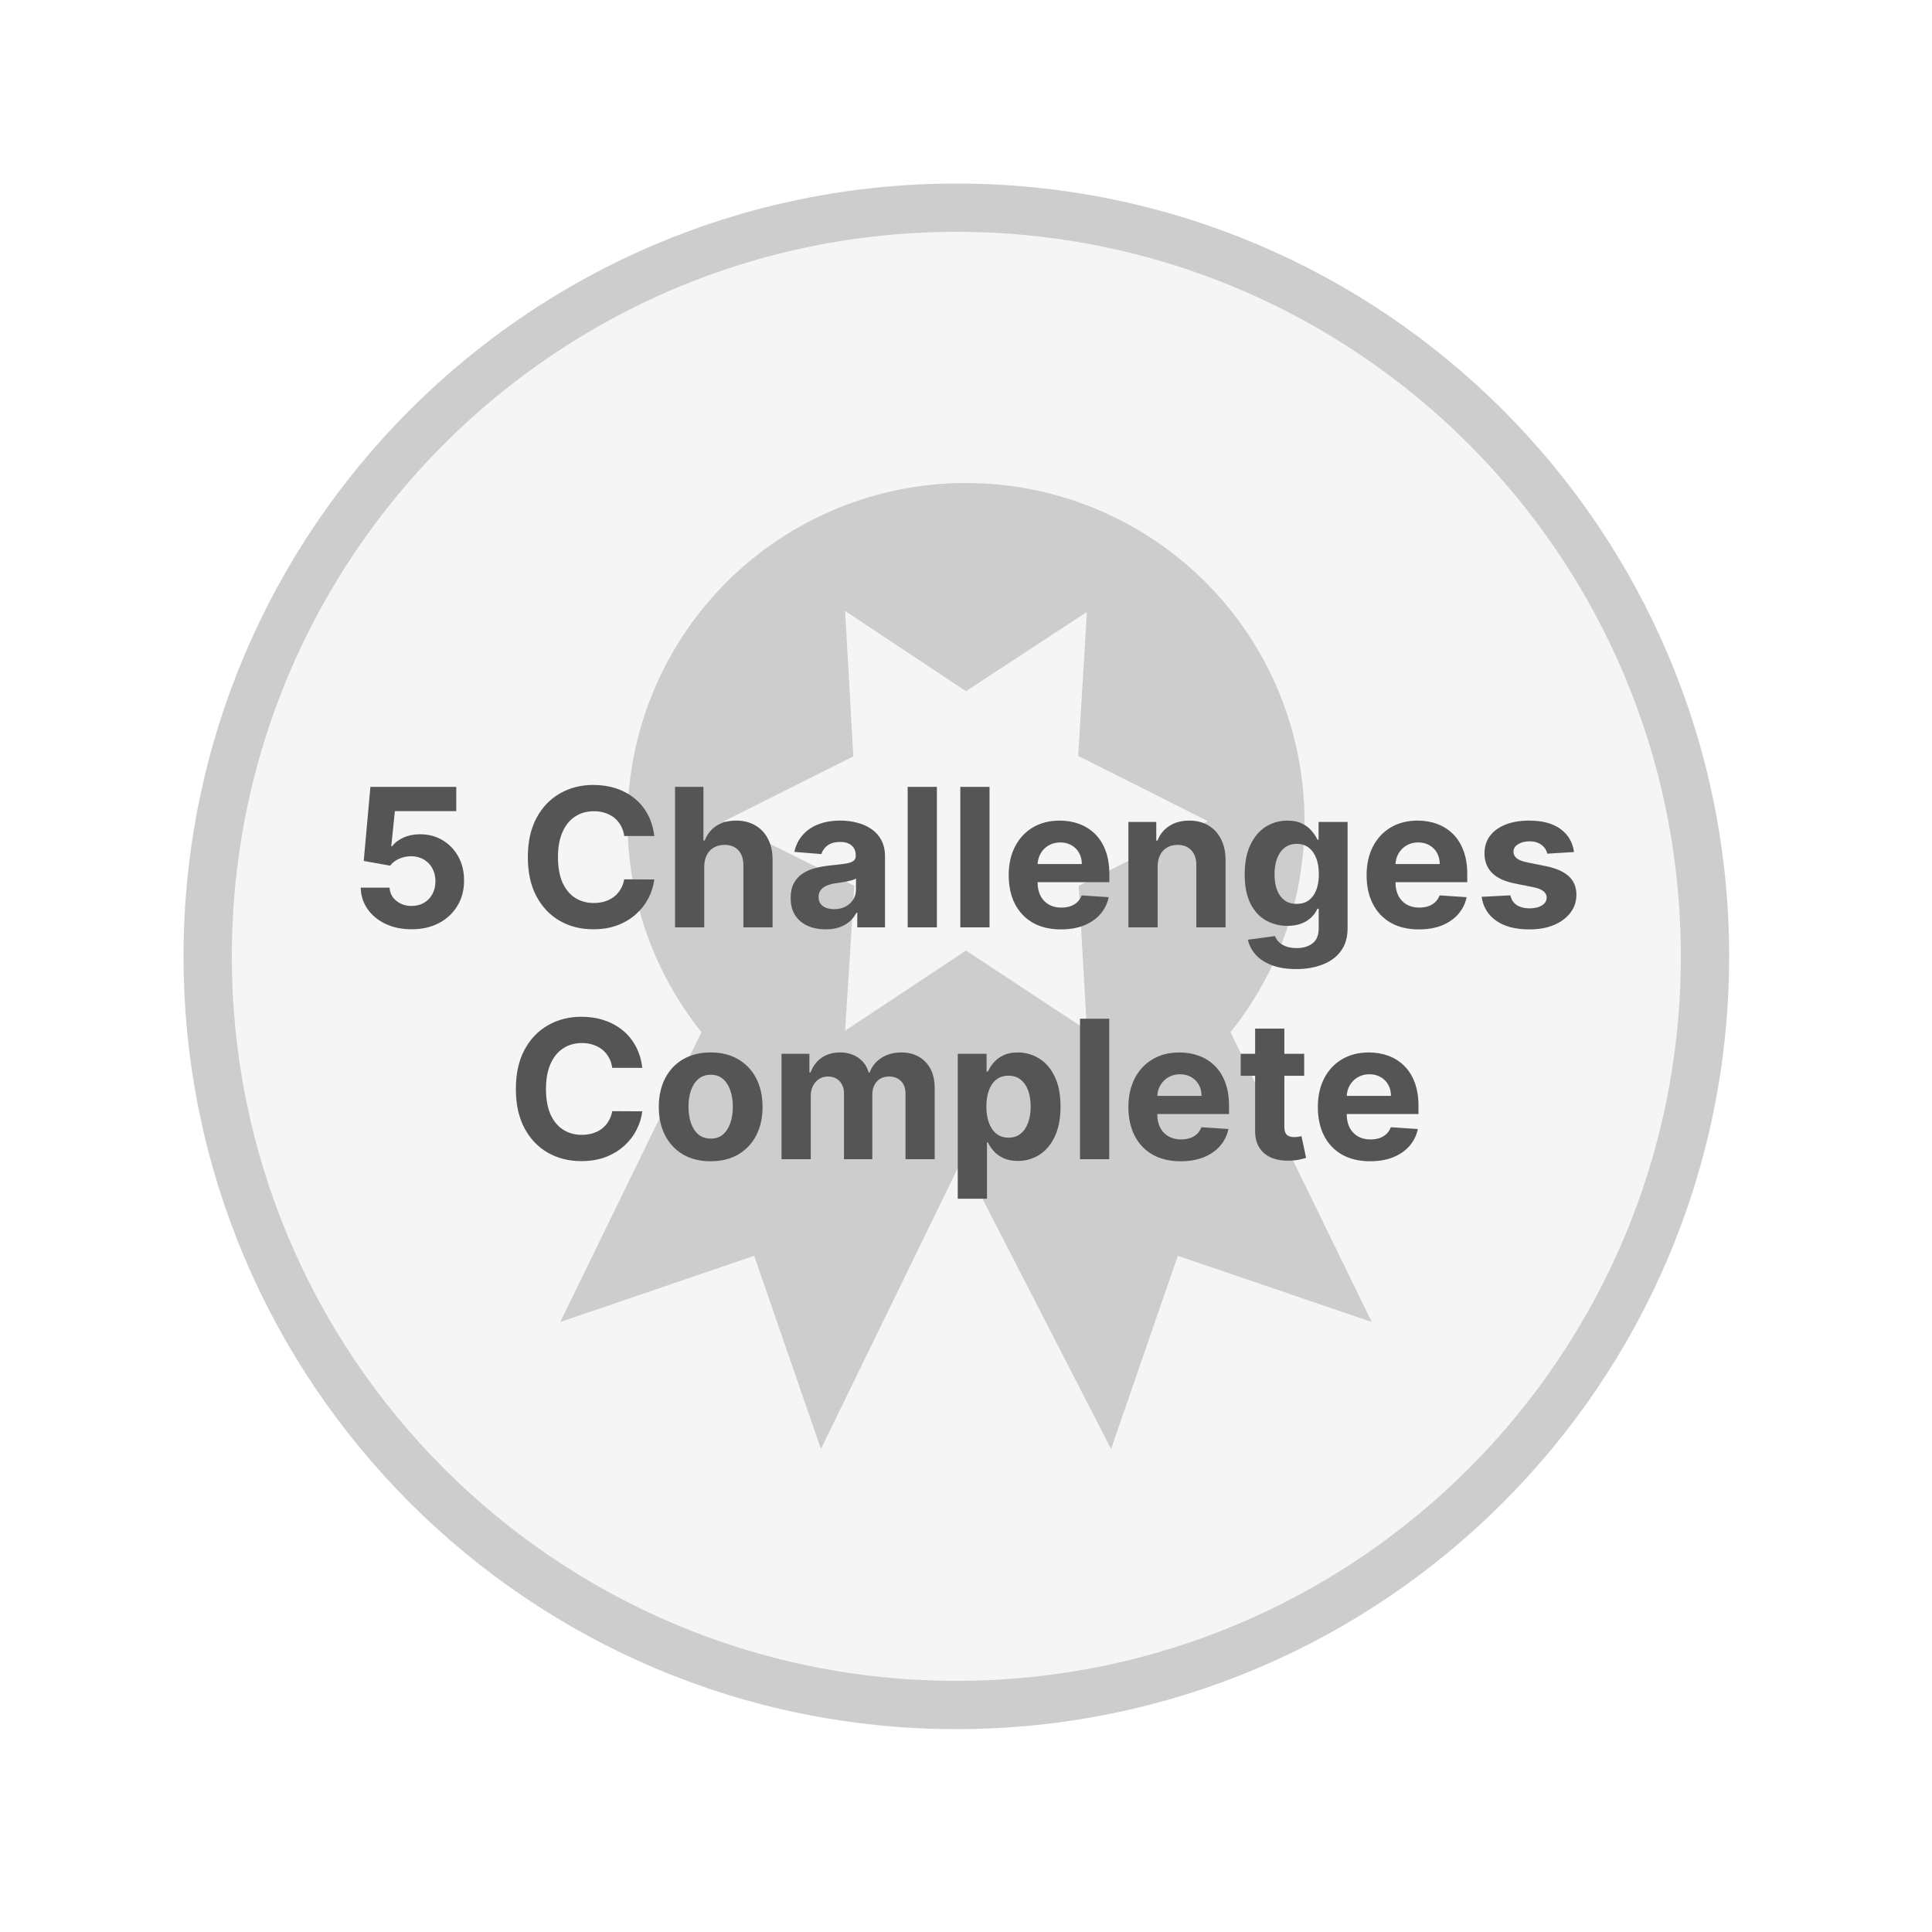
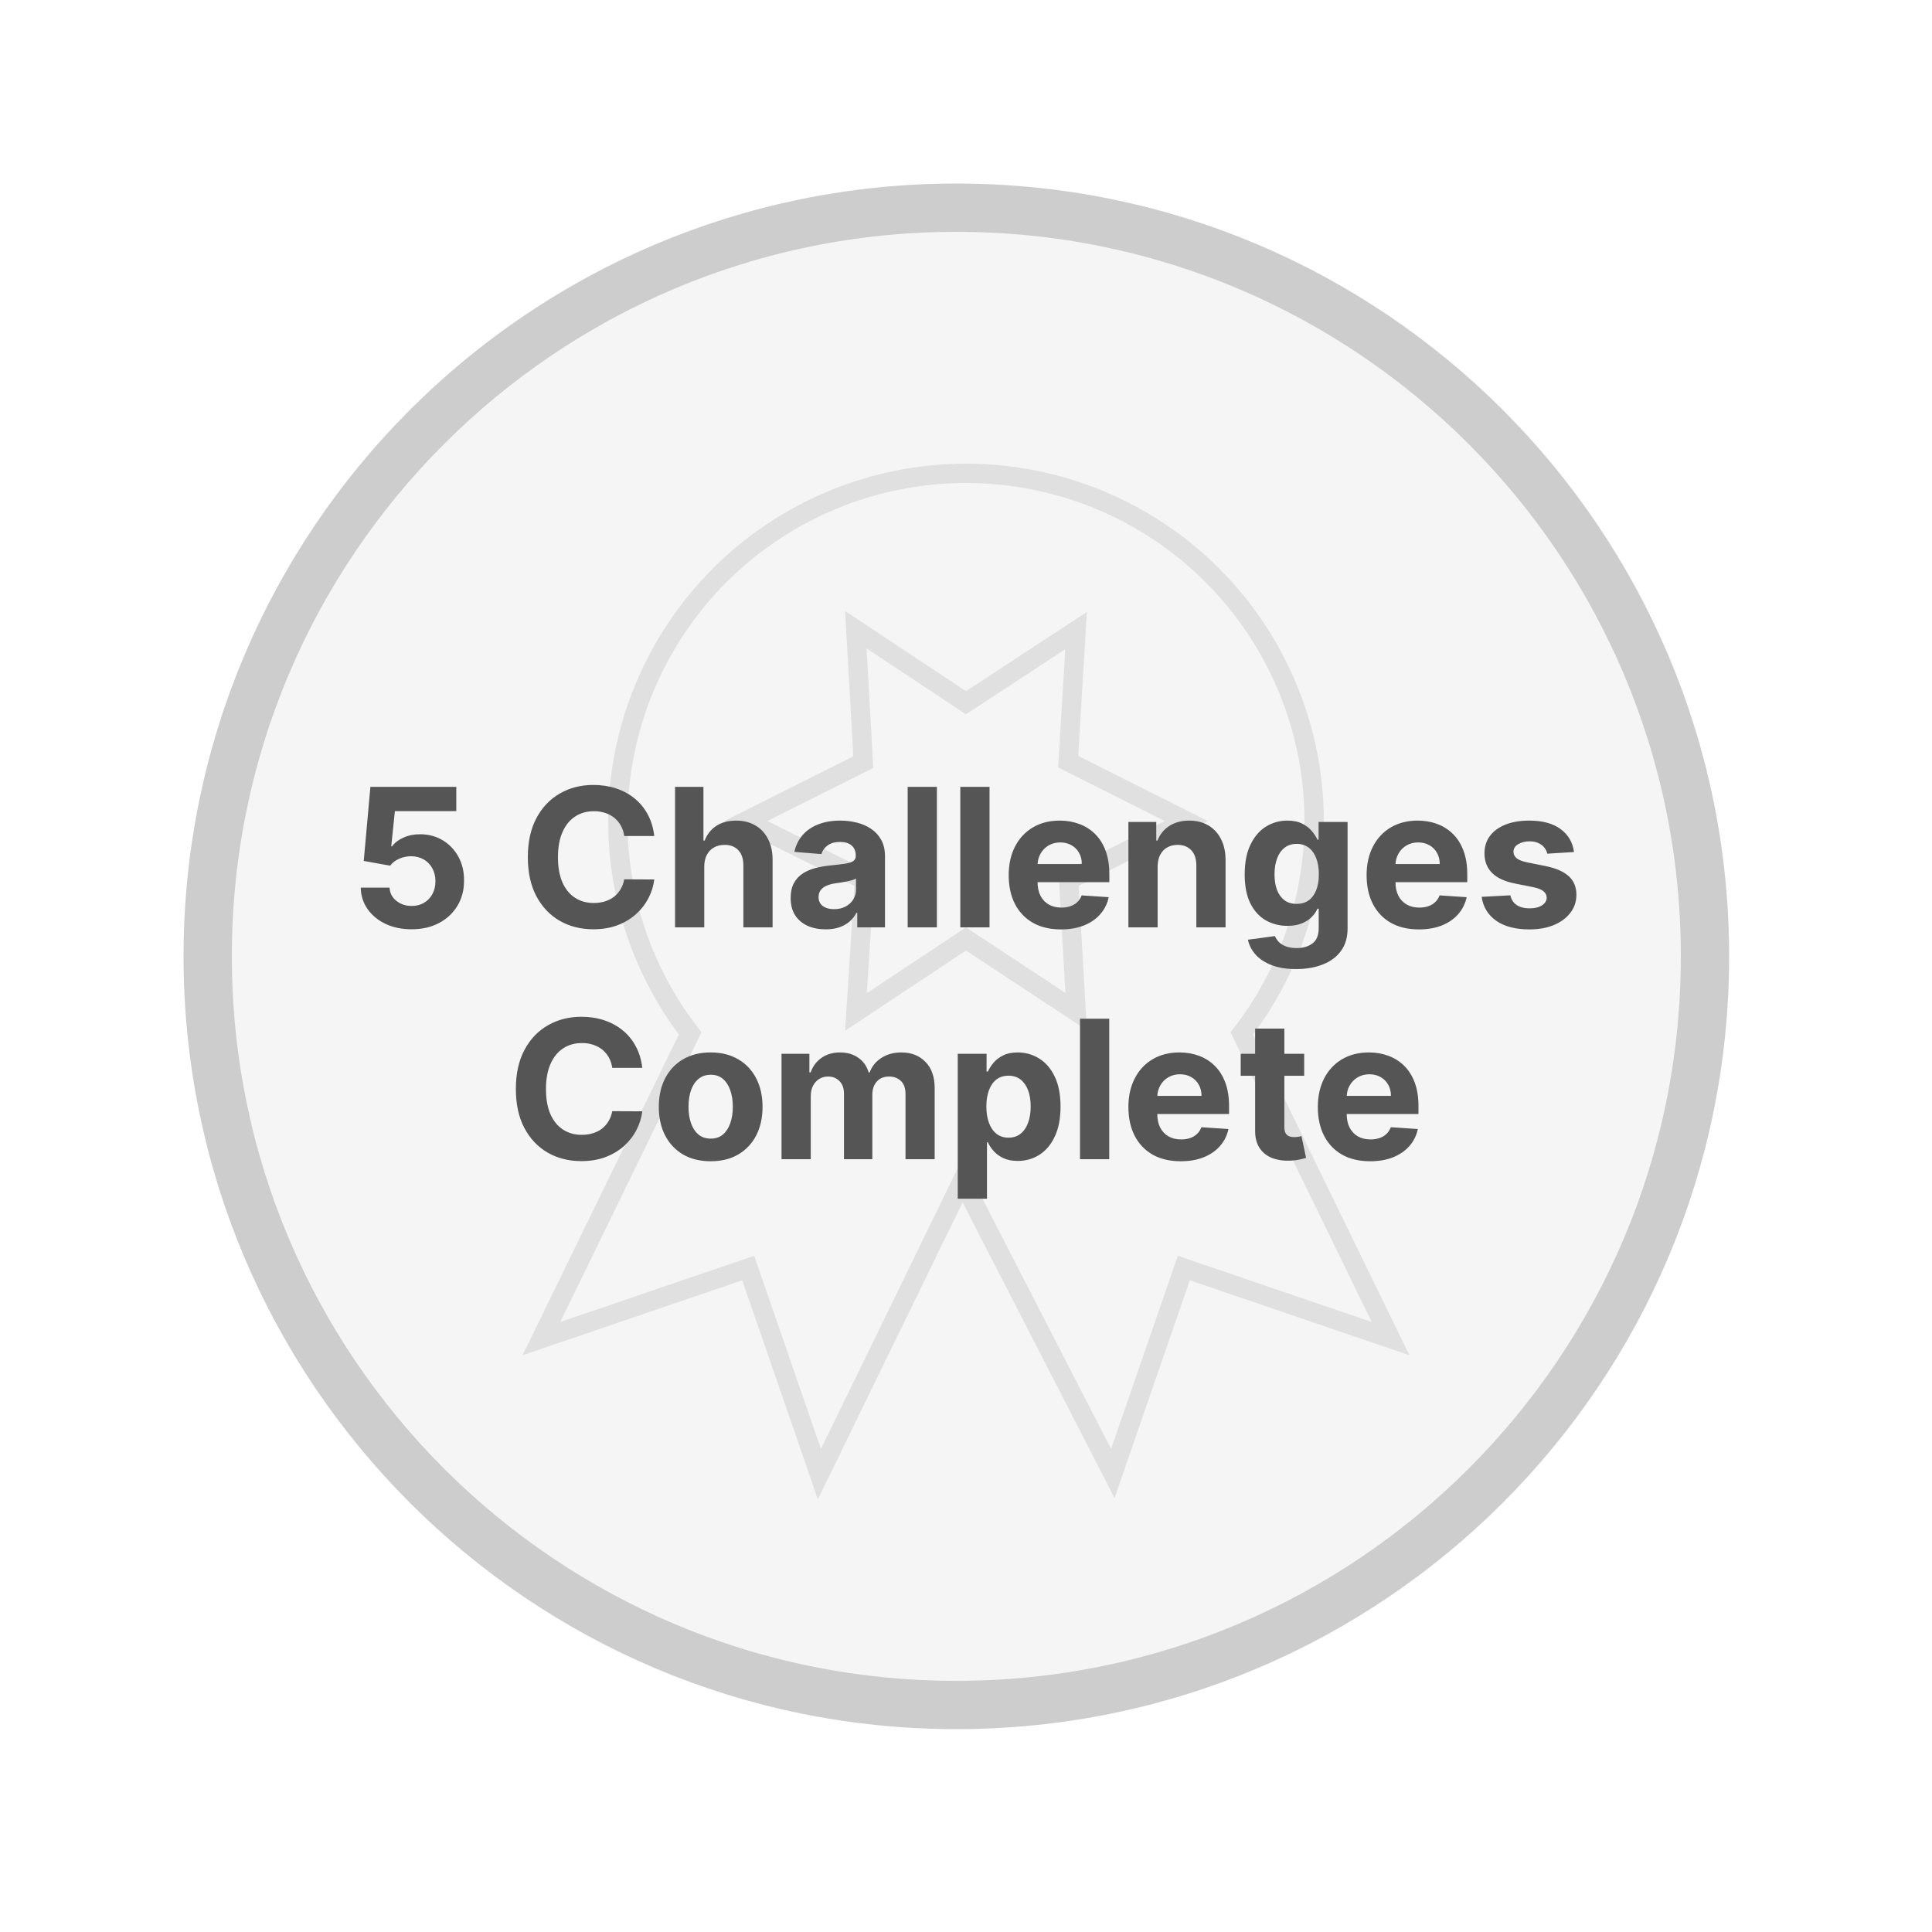
<svg xmlns="http://www.w3.org/2000/svg" width="100" height="100" viewBox="0 0 100 100" fill="none">
  <circle cx="49.5" cy="49.5" r="38.75" fill="#F5F5F5" stroke="#CDCDCD" stroke-width="2.5" />
-   <path d="M71 68.425L60.963 65L57.509 75L49.8 60L42.491 75L39.037 65L29 68.425L36.309 53.425C33.906 50.425 32.479 46.625 32.479 42.5C32.479 37.859 34.325 33.407 37.611 30.126C40.897 26.844 45.353 25 50 25C54.647 25 59.103 26.844 62.389 30.126C65.675 33.407 67.521 37.859 67.521 42.5C67.521 46.625 66.094 50.425 63.691 53.425L71 68.425ZM37.485 42.5L44.218 45.85L43.743 53.35L50 49.2L56.258 53.325L55.832 45.85L62.515 42.5L55.807 39.125L56.258 31.675L50 35.775L43.743 31.625L44.168 39.15L37.485 42.5Z" fill="#CDCDCD" />
+   <path d="M50 24.5C54.779 24.5 59.363 26.396 62.742 29.771C66.122 33.147 68.02 37.726 68.02 42.5C68.02 46.629 66.63 50.442 64.277 53.487L71.449 68.206L71.976 69.286L70.839 68.898L61.273 65.634L57.981 75.163L57.6 76.269L57.065 75.228L49.812 61.116L42.94 75.219L42.412 76.304L42.019 75.163L38.727 65.634L29.161 68.898L28.024 69.286L28.551 68.206L35.722 53.487C33.369 50.442 31.98 46.628 31.98 42.5C31.98 37.726 33.878 33.147 37.258 29.771C40.637 26.396 45.221 24.5 50 24.5ZM44.667 39.122L44.685 39.45L44.393 39.597L38.603 42.498L44.44 45.402L44.738 45.55L44.717 45.882L44.305 52.377L49.724 48.783L49.999 48.601L50.275 48.782L55.701 52.359L55.333 45.878L55.315 45.551L55.607 45.403L61.4 42.498L55.582 39.571L55.288 39.424L55.308 39.095L55.698 32.638L50.274 36.193L49.998 36.374L49.724 36.191L44.298 32.594L44.667 39.122Z" stroke="#CDCDCD" stroke-opacity="0.5" />
  <path d="M21.302 48.099C20.8 48.099 20.353 48.007 19.96 47.822C19.569 47.638 19.259 47.383 19.03 47.059C18.8 46.735 18.68 46.363 18.671 45.944H20.163C20.179 46.226 20.297 46.454 20.518 46.629C20.738 46.804 20.999 46.892 21.302 46.892C21.544 46.892 21.757 46.839 21.942 46.732C22.129 46.623 22.274 46.473 22.378 46.281C22.485 46.087 22.538 45.865 22.538 45.614C22.538 45.358 22.484 45.133 22.375 44.939C22.268 44.745 22.12 44.593 21.931 44.484C21.741 44.376 21.525 44.32 21.281 44.318C21.068 44.318 20.861 44.361 20.66 44.449C20.461 44.536 20.306 44.656 20.194 44.807L18.827 44.562L19.172 40.727H23.618V41.984H20.439L20.251 43.806H20.294C20.422 43.626 20.615 43.477 20.873 43.359C21.131 43.24 21.42 43.181 21.739 43.181C22.177 43.181 22.568 43.284 22.911 43.49C23.254 43.696 23.525 43.979 23.724 44.339C23.923 44.696 24.021 45.108 24.019 45.575C24.021 46.065 23.908 46.5 23.678 46.881C23.451 47.26 23.132 47.559 22.723 47.776C22.316 47.992 21.842 48.099 21.302 48.099ZM33.865 43.273H32.31C32.282 43.072 32.224 42.894 32.136 42.737C32.048 42.579 31.936 42.444 31.799 42.332C31.661 42.221 31.503 42.136 31.323 42.077C31.145 42.017 30.952 41.988 30.744 41.988C30.367 41.988 30.04 42.081 29.76 42.269C29.481 42.453 29.264 42.723 29.11 43.078C28.957 43.431 28.88 43.859 28.88 44.364C28.88 44.882 28.957 45.318 29.11 45.67C29.267 46.023 29.485 46.289 29.764 46.469C30.043 46.649 30.366 46.739 30.733 46.739C30.939 46.739 31.13 46.712 31.305 46.658C31.483 46.603 31.64 46.524 31.777 46.42C31.915 46.313 32.028 46.184 32.118 46.033C32.211 45.881 32.275 45.708 32.31 45.514L33.865 45.521C33.825 45.855 33.725 46.177 33.564 46.487C33.405 46.795 33.191 47.071 32.921 47.315C32.653 47.556 32.334 47.748 31.962 47.89C31.593 48.03 31.175 48.099 30.709 48.099C30.06 48.099 29.48 47.953 28.968 47.659C28.459 47.365 28.057 46.941 27.761 46.384C27.467 45.828 27.321 45.154 27.321 44.364C27.321 43.571 27.47 42.896 27.768 42.34C28.066 41.783 28.471 41.359 28.983 41.068C29.494 40.775 30.069 40.628 30.709 40.628C31.13 40.628 31.52 40.687 31.88 40.805C32.242 40.924 32.563 41.097 32.843 41.324C33.122 41.549 33.349 41.825 33.525 42.151C33.702 42.478 33.816 42.852 33.865 43.273ZM36.452 44.847V48H34.94V40.727H36.41V43.508H36.474C36.597 43.186 36.796 42.934 37.07 42.751C37.345 42.567 37.689 42.474 38.104 42.474C38.483 42.474 38.813 42.557 39.094 42.723C39.379 42.886 39.599 43.122 39.755 43.43C39.914 43.735 39.992 44.101 39.989 44.527V48H38.477V44.797C38.479 44.461 38.394 44.199 38.221 44.012C38.05 43.825 37.811 43.731 37.504 43.731C37.298 43.731 37.115 43.775 36.957 43.863C36.8 43.95 36.677 44.078 36.587 44.246C36.5 44.412 36.455 44.612 36.452 44.847ZM42.735 48.103C42.387 48.103 42.077 48.043 41.805 47.922C41.533 47.799 41.317 47.618 41.159 47.379C41.002 47.137 40.924 46.836 40.924 46.477C40.924 46.173 40.98 45.919 41.091 45.713C41.202 45.507 41.354 45.341 41.546 45.216C41.737 45.09 41.955 44.996 42.199 44.932C42.445 44.868 42.703 44.823 42.973 44.797C43.29 44.764 43.546 44.733 43.74 44.705C43.934 44.674 44.075 44.629 44.163 44.57C44.25 44.51 44.294 44.423 44.294 44.307V44.285C44.294 44.061 44.223 43.887 44.081 43.764C43.941 43.64 43.743 43.579 43.485 43.579C43.212 43.579 42.996 43.639 42.835 43.76C42.674 43.878 42.567 44.028 42.515 44.207L41.116 44.094C41.187 43.762 41.327 43.476 41.535 43.234C41.743 42.99 42.012 42.803 42.341 42.673C42.672 42.541 43.056 42.474 43.492 42.474C43.795 42.474 44.085 42.51 44.362 42.581C44.641 42.652 44.888 42.762 45.104 42.911C45.322 43.06 45.493 43.252 45.619 43.486C45.744 43.718 45.807 43.997 45.807 44.321V48H44.372V47.244H44.33C44.242 47.414 44.125 47.564 43.978 47.695C43.831 47.822 43.655 47.923 43.449 47.996C43.243 48.068 43.005 48.103 42.735 48.103ZM43.169 47.059C43.391 47.059 43.587 47.015 43.758 46.928C43.928 46.838 44.062 46.717 44.159 46.565C44.256 46.414 44.305 46.242 44.305 46.05V45.472C44.258 45.502 44.192 45.531 44.11 45.557C44.029 45.581 43.938 45.603 43.836 45.624C43.734 45.643 43.633 45.661 43.531 45.678C43.429 45.692 43.337 45.705 43.254 45.717C43.076 45.743 42.921 45.784 42.788 45.841C42.656 45.898 42.553 45.975 42.48 46.072C42.406 46.166 42.37 46.285 42.37 46.427C42.37 46.633 42.444 46.79 42.593 46.899C42.745 47.006 42.937 47.059 43.169 47.059ZM48.493 40.727V48H46.981V40.727H48.493ZM51.218 40.727V48H49.705V40.727H51.218ZM54.916 48.106C54.355 48.106 53.872 47.993 53.467 47.766C53.064 47.536 52.754 47.212 52.536 46.793C52.319 46.371 52.21 45.873 52.21 45.298C52.21 44.736 52.319 44.244 52.536 43.82C52.754 43.397 53.061 43.066 53.456 42.83C53.854 42.593 54.32 42.474 54.855 42.474C55.215 42.474 55.55 42.532 55.86 42.648C56.173 42.762 56.445 42.934 56.677 43.163C56.911 43.393 57.094 43.682 57.224 44.03C57.354 44.376 57.419 44.78 57.419 45.244V45.66H52.813V44.722H55.995C55.995 44.505 55.948 44.312 55.853 44.144C55.758 43.975 55.627 43.844 55.459 43.749C55.293 43.652 55.1 43.604 54.88 43.604C54.651 43.604 54.447 43.657 54.269 43.764C54.094 43.868 53.957 44.008 53.857 44.186C53.758 44.361 53.707 44.557 53.705 44.772V45.663C53.705 45.933 53.754 46.166 53.854 46.363C53.956 46.559 54.099 46.711 54.284 46.818C54.468 46.924 54.687 46.977 54.941 46.977C55.109 46.977 55.263 46.954 55.402 46.906C55.542 46.859 55.661 46.788 55.761 46.693C55.86 46.599 55.936 46.483 55.988 46.345L57.387 46.438C57.316 46.774 57.171 47.067 56.95 47.318C56.733 47.567 56.451 47.761 56.105 47.901C55.762 48.038 55.365 48.106 54.916 48.106ZM59.919 44.847V48H58.406V42.545H59.848V43.508H59.912C60.033 43.191 60.235 42.94 60.519 42.755C60.803 42.568 61.148 42.474 61.553 42.474C61.931 42.474 62.262 42.557 62.544 42.723C62.825 42.889 63.044 43.126 63.2 43.433C63.357 43.739 63.435 44.103 63.435 44.527V48H61.922V44.797C61.924 44.463 61.839 44.203 61.666 44.016C61.493 43.826 61.256 43.731 60.953 43.731C60.749 43.731 60.569 43.775 60.413 43.863C60.259 43.95 60.138 44.078 60.051 44.246C59.965 44.412 59.922 44.612 59.919 44.847ZM67.085 50.159C66.594 50.159 66.174 50.092 65.824 49.957C65.476 49.824 65.199 49.643 64.993 49.413C64.787 49.184 64.653 48.926 64.592 48.639L65.991 48.451C66.033 48.56 66.101 48.662 66.193 48.756C66.285 48.851 66.407 48.927 66.559 48.984C66.713 49.043 66.9 49.072 67.12 49.072C67.449 49.072 67.72 48.992 67.933 48.831C68.149 48.672 68.256 48.406 68.256 48.032V47.034H68.192C68.126 47.186 68.027 47.329 67.894 47.464C67.762 47.599 67.591 47.709 67.383 47.794C67.174 47.879 66.926 47.922 66.637 47.922C66.228 47.922 65.855 47.827 65.519 47.638C65.185 47.446 64.918 47.154 64.719 46.761C64.523 46.365 64.425 45.866 64.425 45.262C64.425 44.644 64.525 44.128 64.727 43.714C64.928 43.3 65.195 42.989 65.529 42.783C65.865 42.577 66.233 42.474 66.633 42.474C66.939 42.474 67.195 42.526 67.401 42.631C67.606 42.733 67.772 42.86 67.898 43.014C68.026 43.166 68.124 43.315 68.192 43.462H68.249V42.545H69.751V48.053C69.751 48.517 69.638 48.906 69.41 49.218C69.183 49.531 68.868 49.765 68.466 49.921C68.066 50.08 67.605 50.159 67.085 50.159ZM67.117 46.785C67.36 46.785 67.566 46.725 67.734 46.604C67.905 46.481 68.035 46.306 68.125 46.079C68.217 45.849 68.263 45.575 68.263 45.255C68.263 44.935 68.219 44.658 68.129 44.424C68.039 44.187 67.908 44.004 67.738 43.874C67.567 43.743 67.36 43.678 67.117 43.678C66.868 43.678 66.658 43.746 66.488 43.881C66.317 44.013 66.188 44.198 66.101 44.435C66.013 44.671 65.969 44.945 65.969 45.255C65.969 45.57 66.013 45.842 66.101 46.072C66.191 46.299 66.32 46.475 66.488 46.601C66.658 46.724 66.868 46.785 67.117 46.785ZM73.441 48.106C72.88 48.106 72.397 47.993 71.992 47.766C71.59 47.536 71.28 47.212 71.062 46.793C70.844 46.371 70.735 45.873 70.735 45.298C70.735 44.736 70.844 44.244 71.062 43.82C71.28 43.397 71.586 43.066 71.981 42.83C72.379 42.593 72.846 42.474 73.381 42.474C73.74 42.474 74.076 42.532 74.386 42.648C74.698 42.762 74.97 42.934 75.202 43.163C75.437 43.393 75.619 43.682 75.749 44.03C75.879 44.376 75.945 44.78 75.945 45.244V45.66H71.339V44.722H74.521C74.521 44.505 74.473 44.312 74.379 44.144C74.284 43.975 74.153 43.844 73.984 43.749C73.819 43.652 73.626 43.604 73.406 43.604C73.176 43.604 72.972 43.657 72.795 43.764C72.62 43.868 72.482 44.008 72.383 44.186C72.283 44.361 72.233 44.557 72.23 44.772V45.663C72.23 45.933 72.28 46.166 72.379 46.363C72.481 46.559 72.624 46.711 72.809 46.818C72.994 46.924 73.213 46.977 73.466 46.977C73.634 46.977 73.788 46.954 73.928 46.906C74.067 46.859 74.187 46.788 74.286 46.693C74.386 46.599 74.461 46.483 74.513 46.345L75.913 46.438C75.842 46.774 75.696 47.067 75.476 47.318C75.258 47.567 74.976 47.761 74.631 47.901C74.287 48.038 73.891 48.106 73.441 48.106ZM81.47 44.101L80.085 44.186C80.062 44.068 80.011 43.961 79.933 43.867C79.854 43.769 79.751 43.693 79.624 43.636C79.498 43.577 79.348 43.547 79.173 43.547C78.938 43.547 78.74 43.597 78.579 43.696C78.419 43.793 78.338 43.923 78.338 44.087C78.338 44.217 78.39 44.327 78.494 44.417C78.599 44.507 78.777 44.579 79.031 44.633L80.018 44.832C80.548 44.941 80.943 45.117 81.204 45.358C81.464 45.599 81.594 45.917 81.594 46.31C81.594 46.667 81.489 46.981 81.278 47.251C81.07 47.521 80.784 47.731 80.419 47.883C80.057 48.032 79.639 48.106 79.165 48.106C78.443 48.106 77.868 47.956 77.44 47.656C77.013 47.352 76.764 46.941 76.69 46.42L78.178 46.342C78.223 46.562 78.332 46.73 78.505 46.846C78.678 46.959 78.899 47.016 79.169 47.016C79.434 47.016 79.647 46.965 79.808 46.864C79.972 46.76 80.055 46.626 80.057 46.462C80.055 46.325 79.996 46.213 79.883 46.125C79.769 46.035 79.594 45.966 79.357 45.919L78.413 45.731C77.88 45.624 77.483 45.44 77.223 45.177C76.965 44.914 76.836 44.579 76.836 44.172C76.836 43.822 76.931 43.52 77.12 43.266C77.312 43.013 77.581 42.818 77.926 42.68C78.274 42.543 78.681 42.474 79.148 42.474C79.837 42.474 80.379 42.62 80.774 42.911C81.172 43.202 81.404 43.599 81.47 44.101ZM33.245 55.273H31.69C31.662 55.072 31.604 54.894 31.516 54.737C31.428 54.579 31.316 54.444 31.178 54.332C31.041 54.221 30.883 54.136 30.703 54.077C30.525 54.017 30.332 53.988 30.124 53.988C29.747 53.988 29.419 54.081 29.14 54.269C28.861 54.453 28.644 54.723 28.49 55.078C28.336 55.431 28.259 55.859 28.259 56.364C28.259 56.882 28.336 57.318 28.49 57.67C28.647 58.023 28.864 58.289 29.144 58.469C29.423 58.649 29.746 58.739 30.113 58.739C30.319 58.739 30.51 58.712 30.685 58.658C30.863 58.603 31.02 58.524 31.157 58.42C31.294 58.313 31.408 58.184 31.498 58.033C31.59 57.881 31.654 57.708 31.69 57.514L33.245 57.521C33.205 57.855 33.104 58.177 32.943 58.487C32.785 58.795 32.571 59.071 32.301 59.315C32.033 59.556 31.714 59.748 31.342 59.89C30.973 60.03 30.555 60.099 30.088 60.099C29.44 60.099 28.86 59.953 28.348 59.659C27.839 59.365 27.437 58.941 27.141 58.384C26.847 57.828 26.701 57.154 26.701 56.364C26.701 55.571 26.85 54.896 27.148 54.34C27.446 53.783 27.851 53.359 28.363 53.068C28.874 52.775 29.449 52.628 30.088 52.628C30.51 52.628 30.9 52.687 31.26 52.805C31.622 52.924 31.943 53.097 32.223 53.324C32.502 53.549 32.729 53.825 32.904 54.151C33.082 54.478 33.196 54.852 33.245 55.273ZM36.784 60.106C36.232 60.106 35.755 59.989 35.353 59.755C34.953 59.518 34.644 59.189 34.426 58.768C34.208 58.344 34.099 57.853 34.099 57.294C34.099 56.731 34.208 56.238 34.426 55.817C34.644 55.393 34.953 55.064 35.353 54.83C35.755 54.593 36.232 54.474 36.784 54.474C37.336 54.474 37.812 54.593 38.212 54.83C38.614 55.064 38.924 55.393 39.142 55.817C39.36 56.238 39.469 56.731 39.469 57.294C39.469 57.853 39.36 58.344 39.142 58.768C38.924 59.189 38.614 59.518 38.212 59.755C37.812 59.989 37.336 60.106 36.784 60.106ZM36.791 58.935C37.042 58.935 37.252 58.864 37.42 58.722C37.588 58.577 37.714 58.381 37.8 58.132C37.887 57.883 37.931 57.601 37.931 57.283C37.931 56.966 37.887 56.683 37.8 56.435C37.714 56.186 37.588 55.99 37.42 55.845C37.252 55.701 37.042 55.629 36.791 55.629C36.538 55.629 36.325 55.701 36.152 55.845C35.981 55.99 35.852 56.186 35.765 56.435C35.68 56.683 35.637 56.966 35.637 57.283C35.637 57.601 35.68 57.883 35.765 58.132C35.852 58.381 35.981 58.577 36.152 58.722C36.325 58.864 36.538 58.935 36.791 58.935ZM40.452 60V54.545H41.894V55.508H41.958C42.072 55.188 42.261 54.936 42.526 54.751C42.791 54.567 43.109 54.474 43.478 54.474C43.852 54.474 44.17 54.568 44.433 54.755C44.696 54.94 44.871 55.191 44.959 55.508H45.016C45.127 55.195 45.328 54.946 45.619 54.758C45.913 54.569 46.26 54.474 46.66 54.474C47.169 54.474 47.582 54.637 47.899 54.961C48.219 55.283 48.379 55.74 48.379 56.332V60H46.869V56.63C46.869 56.327 46.789 56.1 46.628 55.948C46.467 55.797 46.266 55.721 46.024 55.721C45.749 55.721 45.535 55.809 45.381 55.984C45.227 56.157 45.151 56.385 45.151 56.669V60H43.684V56.598C43.684 56.331 43.607 56.117 43.453 55.959C43.301 55.8 43.102 55.721 42.853 55.721C42.685 55.721 42.533 55.764 42.398 55.849C42.266 55.932 42.16 56.049 42.082 56.2C42.004 56.349 41.965 56.525 41.965 56.726V60H40.452ZM49.573 62.045V54.545H51.065V55.462H51.132C51.199 55.315 51.294 55.166 51.42 55.014C51.548 54.86 51.714 54.733 51.917 54.631C52.123 54.526 52.379 54.474 52.684 54.474C53.082 54.474 53.449 54.579 53.785 54.787C54.121 54.993 54.39 55.304 54.591 55.721C54.792 56.135 54.893 56.655 54.893 57.28C54.893 57.888 54.795 58.402 54.598 58.821C54.404 59.238 54.139 59.554 53.803 59.769C53.469 59.982 53.095 60.089 52.681 60.089C52.387 60.089 52.137 60.04 51.931 59.943C51.728 59.846 51.561 59.724 51.431 59.577C51.3 59.428 51.201 59.278 51.132 59.126H51.086V62.045H49.573ZM51.054 57.273C51.054 57.597 51.099 57.88 51.189 58.121C51.279 58.363 51.409 58.551 51.58 58.686C51.75 58.819 51.957 58.885 52.201 58.885C52.447 58.885 52.656 58.818 52.826 58.682C52.997 58.545 53.126 58.356 53.213 58.114C53.303 57.87 53.348 57.59 53.348 57.273C53.348 56.958 53.304 56.681 53.217 56.442C53.129 56.203 53 56.016 52.83 55.881C52.659 55.746 52.45 55.678 52.201 55.678C51.955 55.678 51.747 55.743 51.576 55.874C51.408 56.004 51.279 56.188 51.189 56.428C51.099 56.667 51.054 56.948 51.054 57.273ZM57.414 52.727V60H55.901V52.727H57.414ZM61.112 60.106C60.551 60.106 60.068 59.993 59.663 59.766C59.261 59.536 58.95 59.212 58.733 58.793C58.515 58.371 58.406 57.873 58.406 57.298C58.406 56.736 58.515 56.244 58.733 55.82C58.95 55.397 59.257 55.066 59.652 54.83C60.05 54.593 60.517 54.474 61.052 54.474C61.411 54.474 61.746 54.532 62.057 54.648C62.369 54.762 62.641 54.934 62.873 55.163C63.108 55.393 63.29 55.682 63.42 56.03C63.55 56.376 63.615 56.78 63.615 57.244V57.66H59.01V56.722H62.191C62.191 56.505 62.144 56.312 62.049 56.144C61.955 55.975 61.823 55.844 61.655 55.749C61.49 55.652 61.297 55.604 61.076 55.604C60.847 55.604 60.643 55.657 60.466 55.764C60.291 55.868 60.153 56.008 60.054 56.186C59.954 56.361 59.903 56.557 59.901 56.772V57.663C59.901 57.933 59.951 58.166 60.05 58.363C60.152 58.559 60.295 58.711 60.48 58.818C60.664 58.924 60.883 58.977 61.137 58.977C61.305 58.977 61.459 58.954 61.599 58.906C61.738 58.859 61.858 58.788 61.957 58.693C62.057 58.599 62.132 58.483 62.184 58.345L63.584 58.438C63.513 58.774 63.367 59.067 63.147 59.318C62.929 59.567 62.647 59.761 62.302 59.901C61.958 60.038 61.562 60.106 61.112 60.106ZM67.504 54.545V55.682H64.219V54.545H67.504ZM64.965 53.239H66.478V58.324C66.478 58.464 66.499 58.572 66.542 58.651C66.584 58.726 66.643 58.78 66.719 58.81C66.797 58.841 66.887 58.856 66.989 58.856C67.06 58.856 67.131 58.851 67.202 58.839C67.273 58.825 67.328 58.814 67.365 58.807L67.603 59.932C67.528 59.956 67.421 59.983 67.284 60.014C67.147 60.047 66.98 60.068 66.783 60.075C66.418 60.089 66.099 60.04 65.824 59.929C65.552 59.818 65.34 59.645 65.189 59.41C65.037 59.176 64.963 58.88 64.965 58.523V53.239ZM70.917 60.106C70.356 60.106 69.873 59.993 69.468 59.766C69.065 59.536 68.755 59.212 68.537 58.793C68.32 58.371 68.211 57.873 68.211 57.298C68.211 56.736 68.32 56.244 68.537 55.82C68.755 55.397 69.062 55.066 69.457 54.83C69.855 54.593 70.321 54.474 70.856 54.474C71.216 54.474 71.551 54.532 71.861 54.648C72.174 54.762 72.446 54.934 72.678 55.163C72.912 55.393 73.095 55.682 73.225 56.03C73.355 56.376 73.42 56.78 73.42 57.244V57.66H68.814V56.722H71.996C71.996 56.505 71.949 56.312 71.854 56.144C71.759 55.975 71.628 55.844 71.46 55.749C71.294 55.652 71.101 55.604 70.881 55.604C70.651 55.604 70.448 55.657 70.27 55.764C70.095 55.868 69.958 56.008 69.858 56.186C69.759 56.361 69.708 56.557 69.706 56.772V57.663C69.706 57.933 69.755 58.166 69.855 58.363C69.957 58.559 70.1 58.711 70.284 58.818C70.469 58.924 70.688 58.977 70.942 58.977C71.11 58.977 71.263 58.954 71.403 58.906C71.543 58.859 71.662 58.788 71.762 58.693C71.861 58.599 71.937 58.483 71.989 58.345L73.388 58.438C73.317 58.774 73.172 59.067 72.951 59.318C72.734 59.567 72.452 59.761 72.106 59.901C71.763 60.038 71.366 60.106 70.917 60.106Z" fill="#555555" />
</svg>
